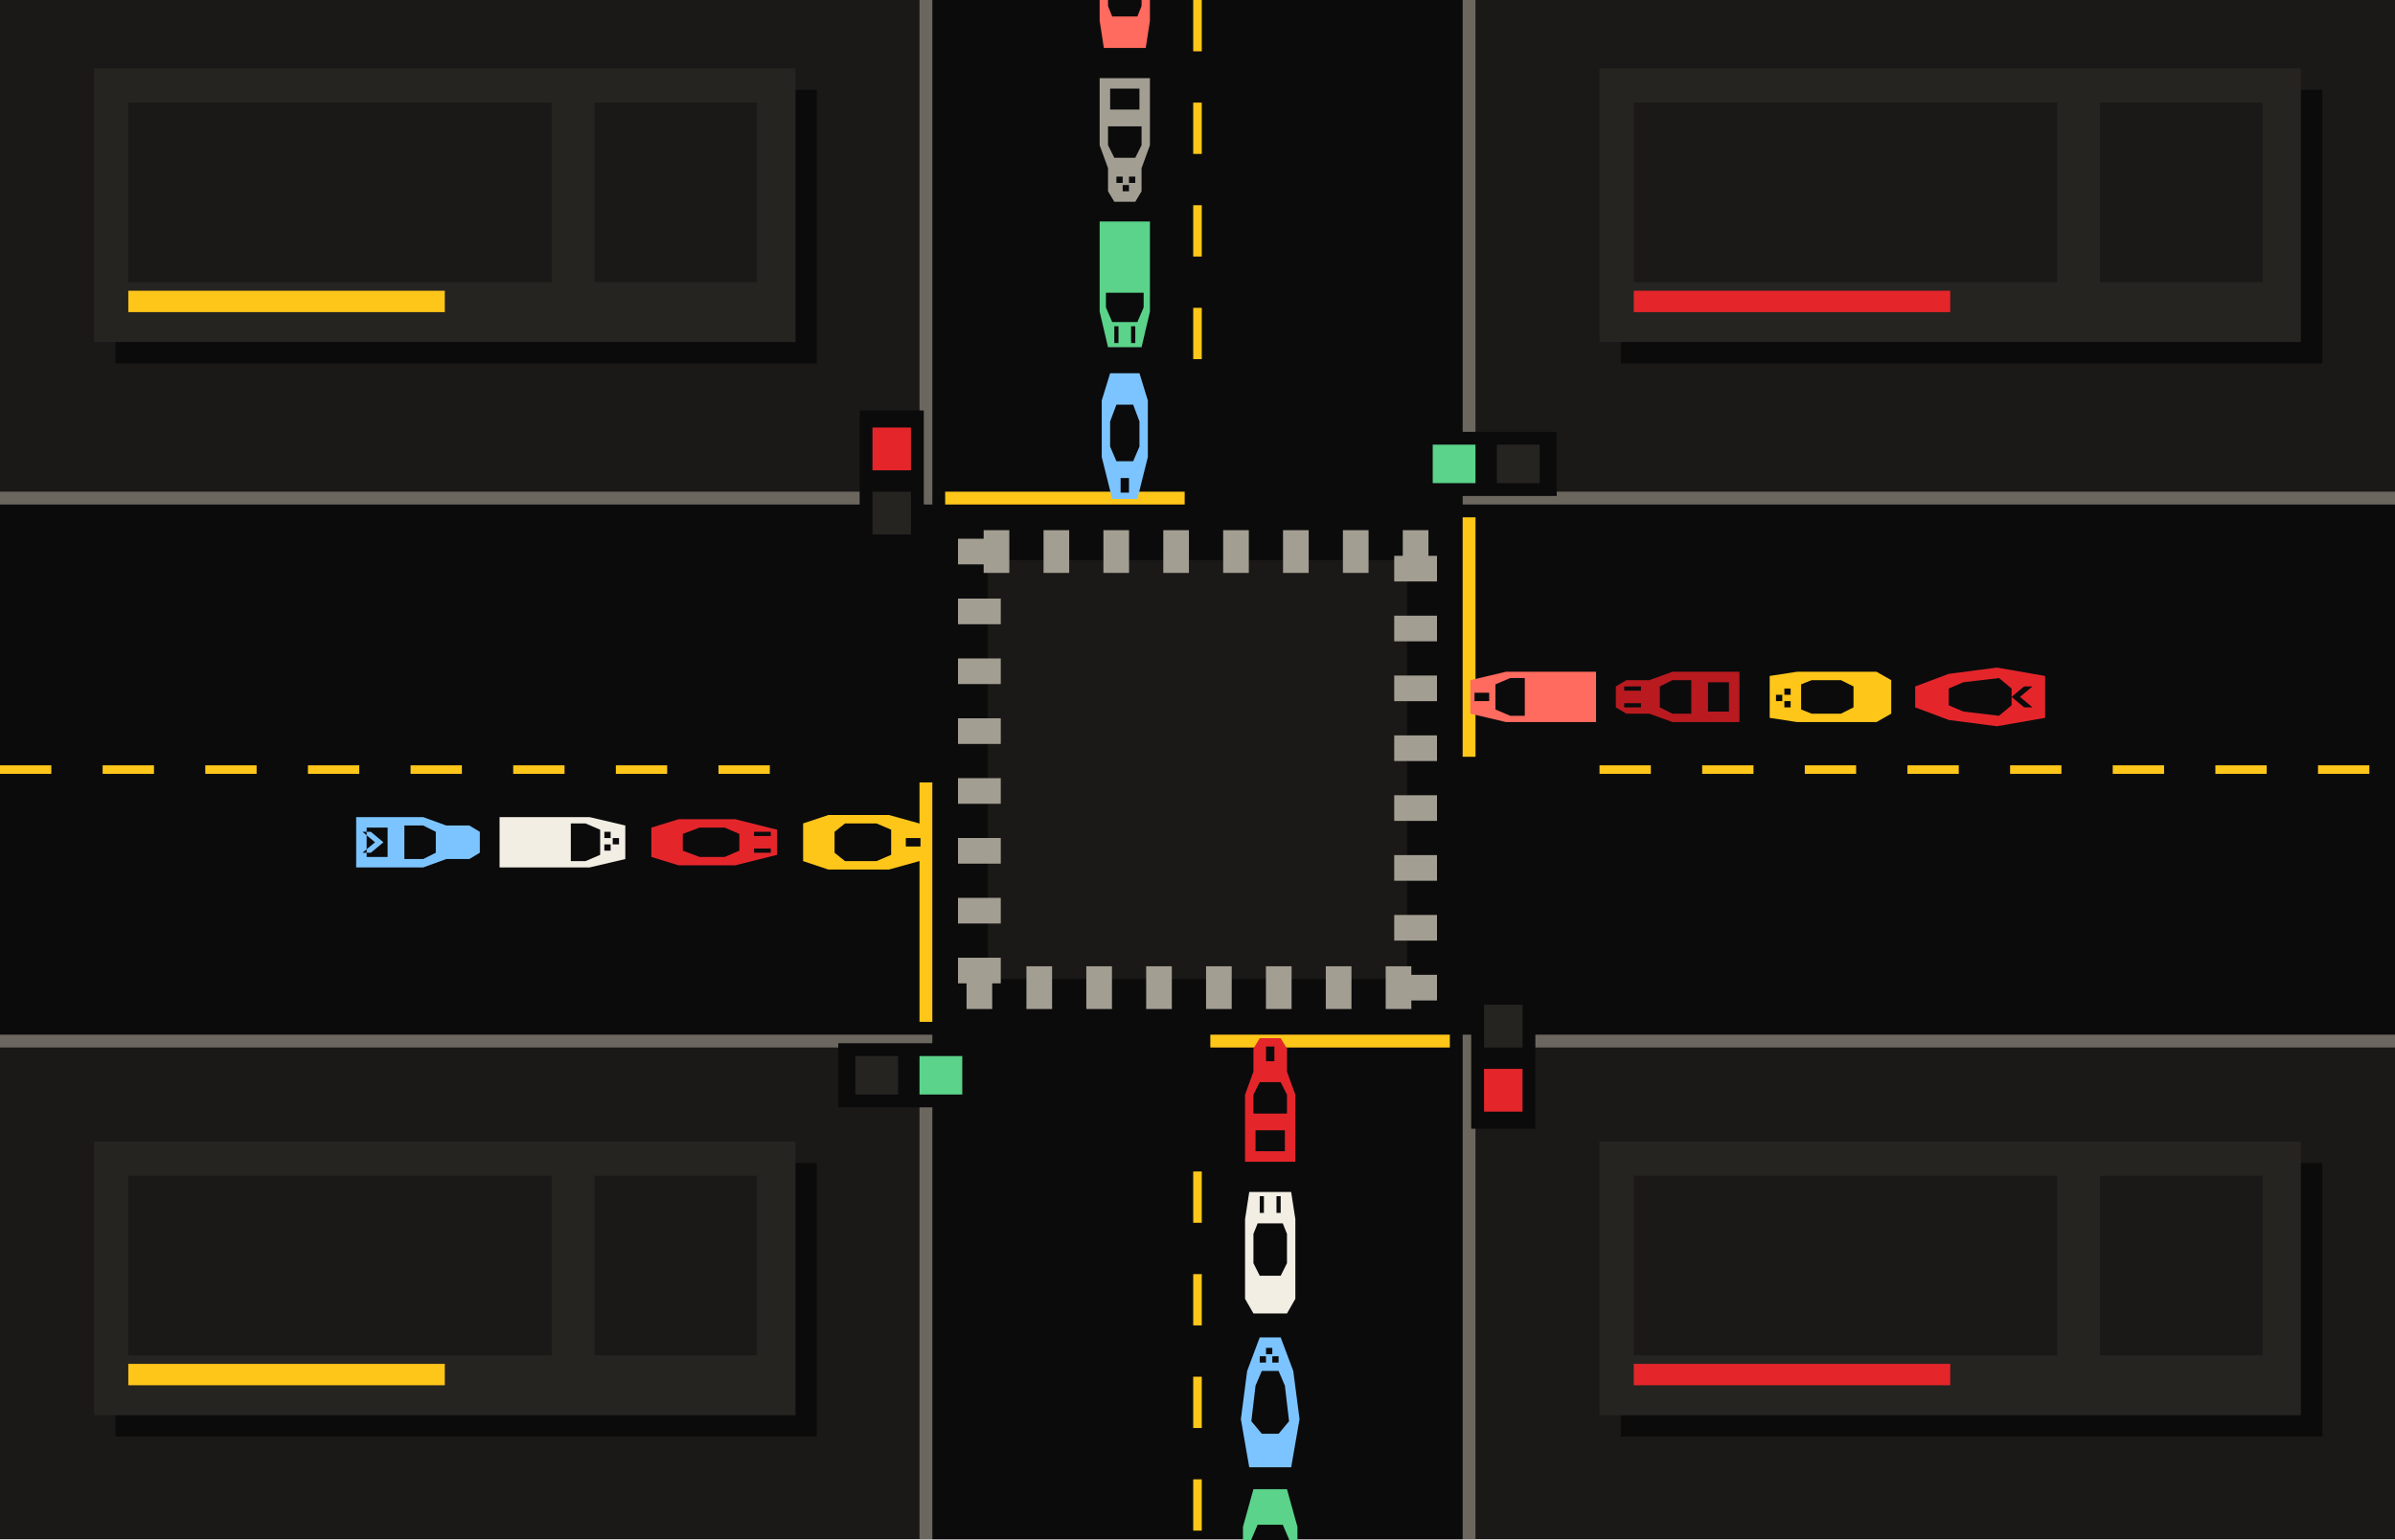
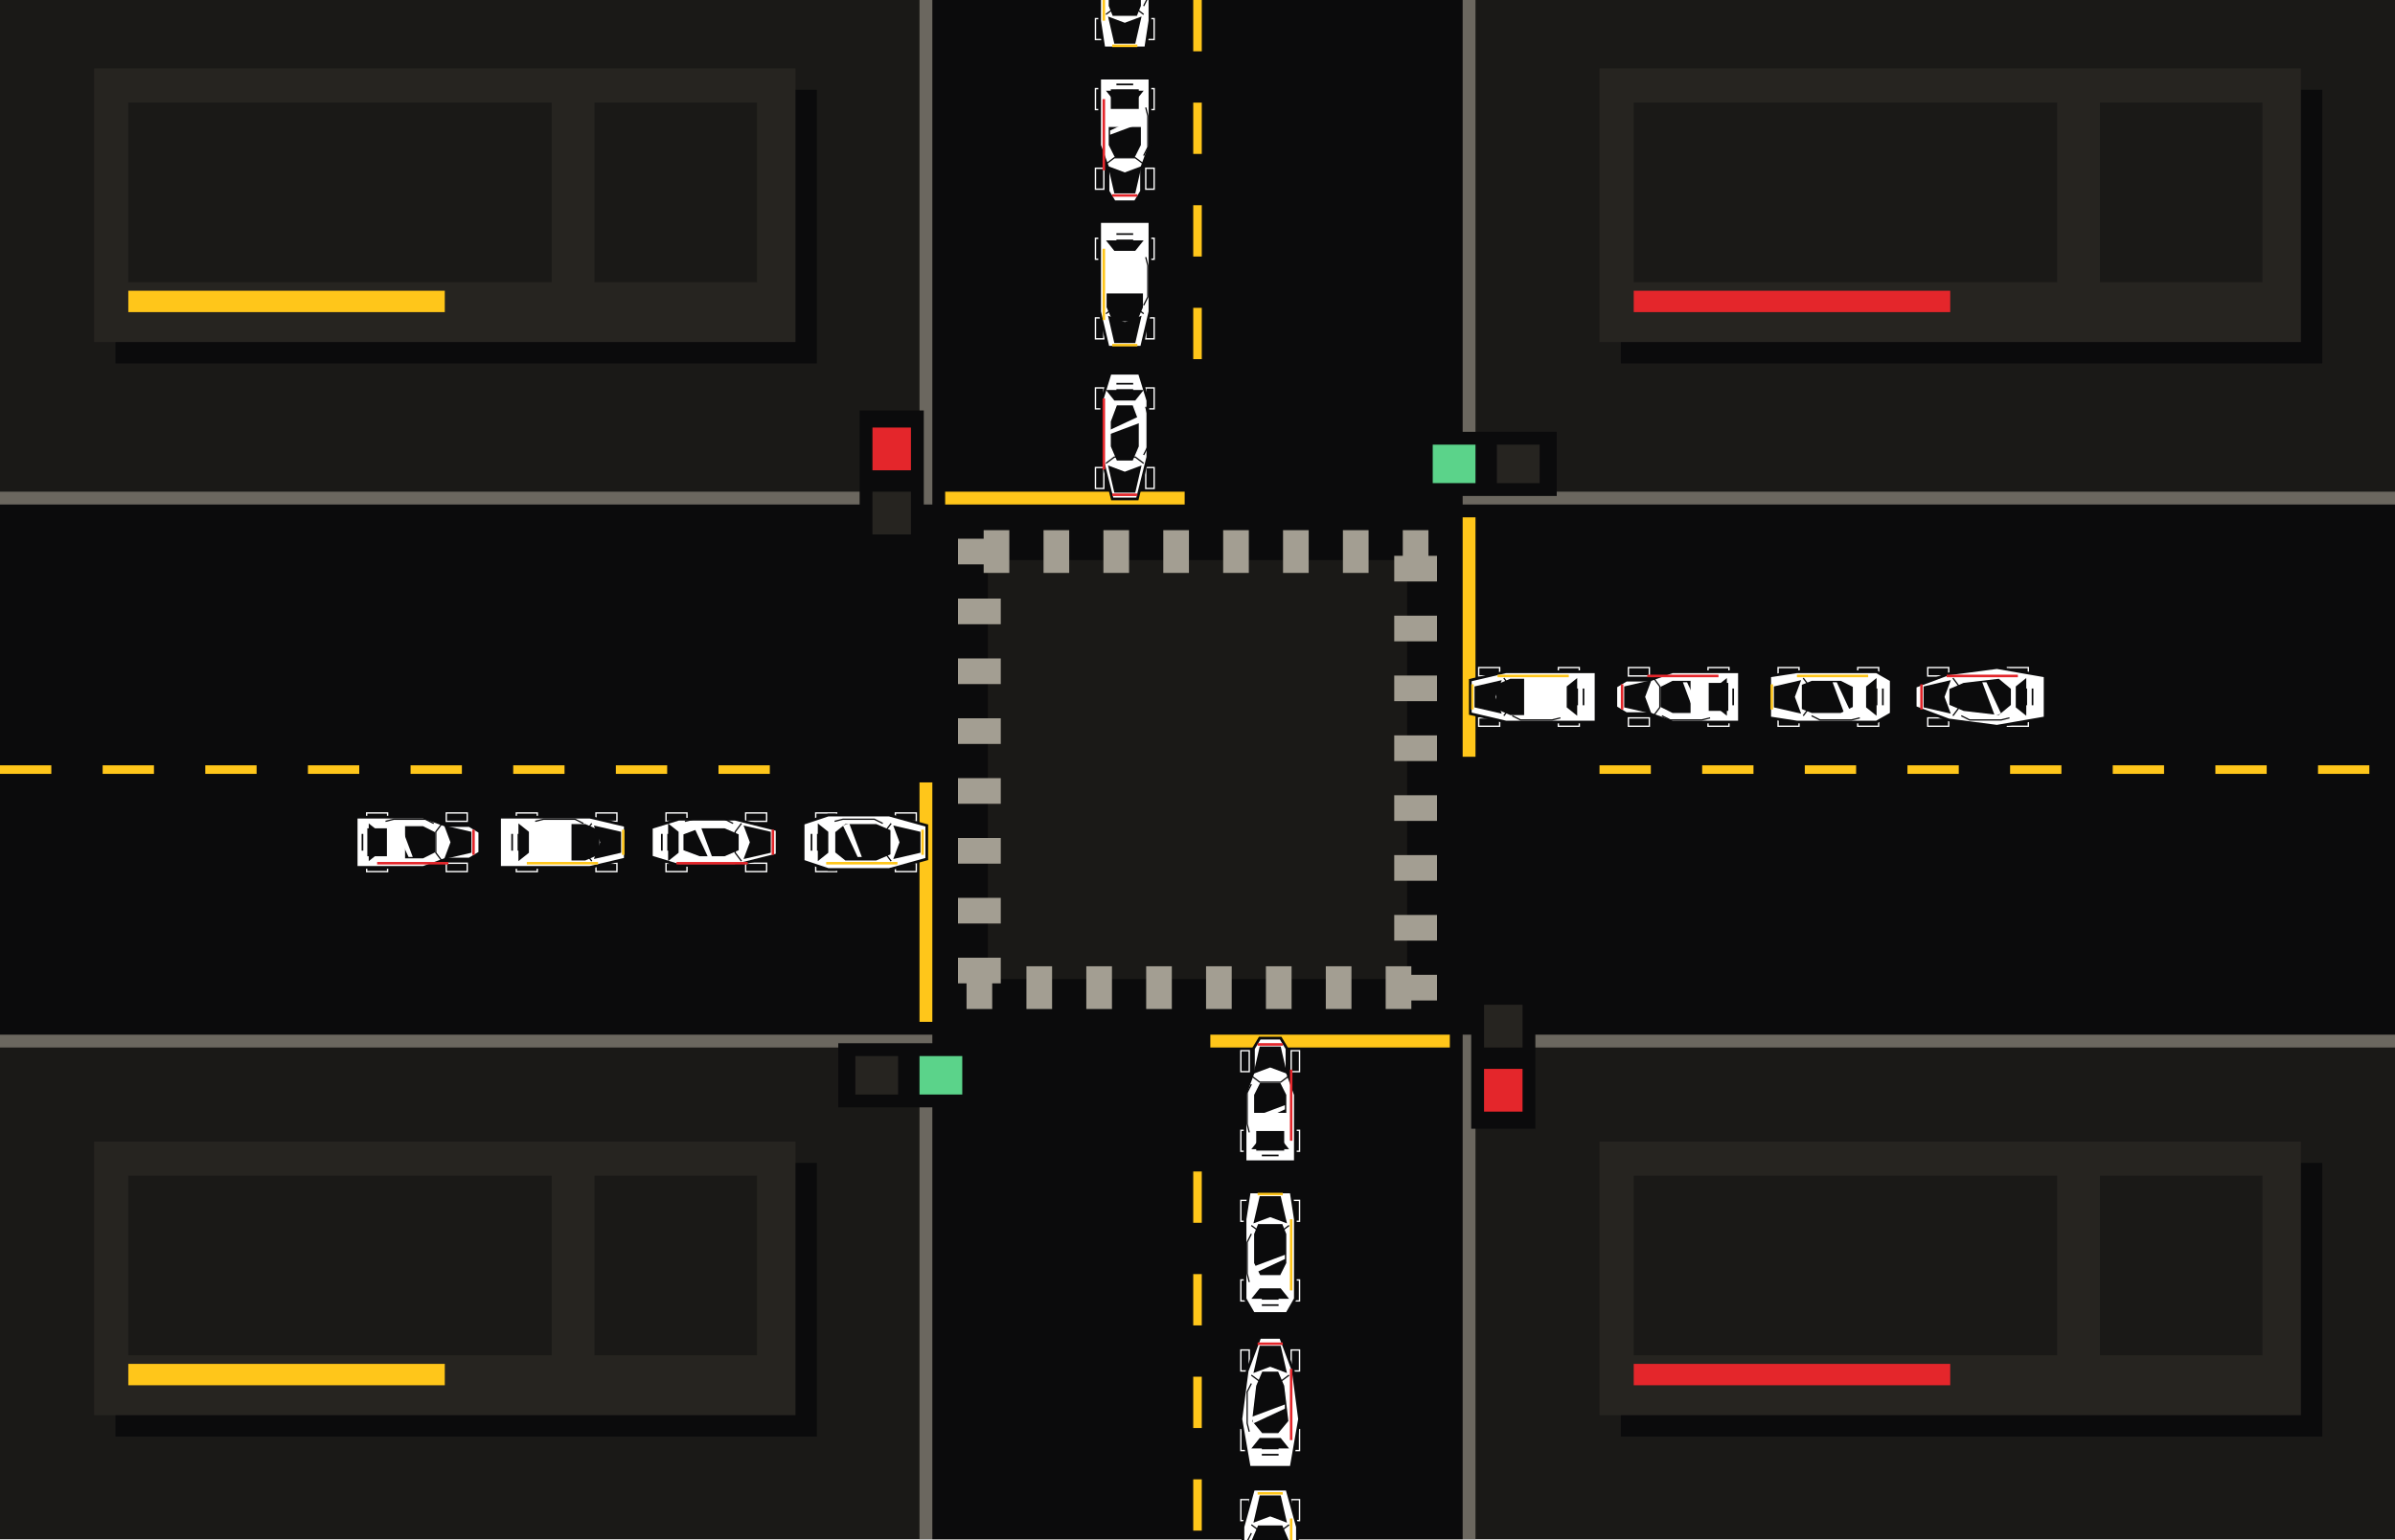
<svg xmlns="http://www.w3.org/2000/svg" viewBox="0 0 560 360" width="560" height="360">
  <g id="junction-map">
    <rect x="0" y="0" width="560" height="360" fill="#1a1917" />
    <rect x="27" y="21" width="164" height="64" fill="#0b0b0c" />
    <rect x="22" y="16" width="164" height="64" fill="#262420" />
    <rect x="30" y="24" width="99" height="42" fill="#1a1917" />
    <rect x="139" y="24" width="38" height="42" fill="#1a1917" />
    <rect x="30" y="68" width="74" height="5" fill="#ffc61a" />
    <rect x="379" y="21" width="164" height="64" fill="#0b0b0c" />
    <rect x="374" y="16" width="164" height="64" fill="#262420" />
    <rect x="382" y="24" width="99" height="42" fill="#1a1917" />
    <rect x="491" y="24" width="38" height="42" fill="#1a1917" />
    <rect x="382" y="68" width="74" height="5" fill="#e4262b" />
    <rect x="27" y="272" width="164" height="64" fill="#0b0b0c" />
    <rect x="22" y="267" width="164" height="64" fill="#262420" />
    <rect x="30" y="275" width="99" height="42" fill="#1a1917" />
    <rect x="139" y="275" width="38" height="42" fill="#1a1917" />
    <rect x="30" y="319" width="74" height="5" fill="#ffc61a" />
    <rect x="379" y="272" width="164" height="64" fill="#0b0b0c" />
    <rect x="374" y="267" width="164" height="64" fill="#262420" />
    <rect x="382" y="275" width="99" height="42" fill="#1a1917" />
    <rect x="491" y="275" width="38" height="42" fill="#1a1917" />
    <rect x="382" y="319" width="74" height="5" fill="#e4262b" />
    <rect x="0" y="115" width="560" height="130" fill="#6b675f" />
    <rect x="215" y="0" width="130" height="360" fill="#6b675f" />
    <rect x="0" y="118" width="560" height="124" fill="#0b0b0c" />
    <rect x="218" y="0" width="124" height="360" fill="#0b0b0c" />
    <rect x="231" y="131" width="98" height="98" fill="#1a1917" />
    <path fill="none" stroke="#ffc61a" stroke-dasharray="12 12" stroke-width="2" d="M0 180h186m188 0h186M280 0v86m0 188v86" />
    <g transform="translate(280 180) rotate(0)">
      <rect x="-65" y="3" width="3" height="56" fill="#ffc61a" />
      <rect x="-56" y="-54" width="10" height="6" fill="#a39e92" />
      <rect x="-56" y="-40" width="10" height="6" fill="#a39e92" />
      <rect x="-56" y="-26" width="10" height="6" fill="#a39e92" />
      <rect x="-56" y="-12" width="10" height="6" fill="#a39e92" />
      <rect x="-56" y="2" width="10" height="6" fill="#a39e92" />
      <rect x="-56" y="16" width="10" height="6" fill="#a39e92" />
      <rect x="-56" y="30" width="10" height="6" fill="#a39e92" />
      <rect x="-56" y="44" width="10" height="6" fill="#a39e92" />
      <rect x="-84" y="64" width="33" height="15" fill="#0b0b0c" />
      <rect x="-80" y="67" width="10" height="9" fill="#262420" />
      <rect x="-65" y="67" width="10" height="9" fill="#5bd38a" />
      <g transform="translate(-78 17) scale(.49)">
-         <path fill="#ffc61a" d="M-29 -9 L-17 -13 H12 L30 -8 V8 L12 13 H-17 L-29 9 Z" />
-         <path fill="#0b0b0c" d="M-9 -9 H6 L13 -6 V6 L6 9 H-9 L-14 5 V-5 Z M20 -2 H27 V2 H20 Z" />
-       </g>
-       <g transform="translate(-113 17) scale(.49)">
-         <path fill="#e4262b" d="M-30 -7 L-17 -11 H10 L30 -6 V6 L10 11 H-17 L-30 7 Z" />
-         <path fill="#0b0b0c" d="M-7 -7 H5 L12 -4 V4 L5 7 H-7 L-15 4 V-4 Z M19 -5 H27 V-3 H19 Z M19 3 H27 V5 H19 Z" />
-       </g>
-       <g transform="translate(-148 17) scale(.49)">
-         <path fill="#f2eee3" d="M-31 -12 H12 L29 -8 V8 L12 12 H-31 Z" />
-         <path fill="#0b0b0c" d="M3 -9 H10 L17 -6 V6 L10 9 H3 Z M19 -5 H22 V-2 H19 Z M23 -2 H26 V1 H23 Z M19 1 H22 V4 H19 Z" />
-       </g>
-       <g transform="translate(-183 17) scale(.49)">
-         <path fill="#7cc4ff" d="M-28 -12 H4 L15 -8 H26 L31 -5 V5 L26 8 H15 L4 12 H-28 Z" />
-         <path fill="#0b0b0c" d="M-5 -8 H4 L10 -5 V5 L4 8 H-5 Z M-23 -7 H-13 V7 H-23 Z M-25 -5 L-19 0 L-25 5 H-21 L-15 0 L-21 -5 Z" />
+         <rect x="-23" y="-14" width="10" height="4" fill="#0b0b0c" stroke="#ffffff" stroke-width=".65" />
+         <rect x="-23" y="10" width="10" height="4" fill="#0b0b0c" stroke="#ffffff" stroke-width=".65" />
+         <rect x="15" y="-14" width="10" height="4" fill="#0b0b0c" stroke="#ffffff" stroke-width=".65" />
+         <rect x="15" y="10" width="10" height="4" fill="#0b0b0c" stroke="#ffffff" stroke-width=".65" />
+         <path fill="#ffffff" stroke="#0b0b0c" stroke-width="1.3" d="M-29 -9 L-17 -13 H12 L30 -8 V8 L12 13 H-17 L-29 9 Z" />
+         <path fill="#0b0b0c" stroke="#ffffff" stroke-width=".65" d="M-9 -9 H6 L13 -6 V6 L6 9 H-9 L-14 5 V-5 Z" />
+         <path fill="#0b0b0c" d="M14 -8L27 -5V5L14 8L17 0ZM-22 -9L-17 -5V5L-22 9Z" />
+         <path fill="none" stroke="#0b0b0c" stroke-width=".6" d="M13 -9L10 -5V5L13 9M-14 -10L-10 -11H5L9 -9" />
+         <path fill="#ffffff" d="M-10 -8L-7 -9L-1 7L-3 7Z" />
+         <path stroke="#ffc61a" stroke-width="1.2" d="M-18 10H16M28 -6V6" />
+         <path stroke="#0b0b0c" stroke-width=".8" d="M-25 -4V4M-22 -4V4M-19 -4V4" />
+       </g>
+       <g transform="translate(-113 17) scale(.49)">
+         <rect x="-23" y="-14" width="10" height="4" fill="#0b0b0c" stroke="#ffffff" stroke-width=".65" />
+         <rect x="-23" y="10" width="10" height="4" fill="#0b0b0c" stroke="#ffffff" stroke-width=".65" />
+         <rect x="15" y="-14" width="10" height="4" fill="#0b0b0c" stroke="#ffffff" stroke-width=".65" />
+         <rect x="15" y="10" width="10" height="4" fill="#0b0b0c" stroke="#ffffff" stroke-width=".65" />
+         <path fill="#ffffff" stroke="#0b0b0c" stroke-width="1.3" d="M-30 -7 L-17 -11 H10 L30 -6 V6 L10 11 H-17 L-30 7 Z" />
+         <path fill="#0b0b0c" stroke="#ffffff" stroke-width=".65" d="M-7 -7 H5 L12 -4 V4 L5 7 H-7 L-15 4 V-4 Z" />
+         <path fill="#0b0b0c" d="M14 -8L27 -5V5L14 8L17 0ZM-22 -9L-17 -5V5L-22 9Z" />
+         <path fill="none" stroke="#0b0b0c" stroke-width=".6" d="M13 -9L10 -5V5L13 9M-14 -10L-10 -11H5L9 -9" />
+         <path fill="#ffffff" d="M-10 -8L-7 -9L-1 7L-3 7Z" />
+         <path stroke="#e4262b" stroke-width="1.2" d="M-18 10H16M28 -6V6" />
+         <path stroke="#0b0b0c" stroke-width=".8" d="M-25 -4V4M-22 -4V4M-19 -4V4" />
+       </g>
+       <g transform="translate(-148 17) scale(.49)">
+         <rect x="-23" y="-14" width="10" height="4" fill="#0b0b0c" stroke="#ffffff" stroke-width=".65" />
+         <rect x="-23" y="10" width="10" height="4" fill="#0b0b0c" stroke="#ffffff" stroke-width=".65" />
+         <rect x="15" y="-14" width="10" height="4" fill="#0b0b0c" stroke="#ffffff" stroke-width=".65" />
+         <rect x="15" y="10" width="10" height="4" fill="#0b0b0c" stroke="#ffffff" stroke-width=".65" />
+         <path fill="#ffffff" stroke="#0b0b0c" stroke-width="1.3" d="M-31 -12 H12 L29 -8 V8 L12 12 H-31 Z" />
+         <path fill="#0b0b0c" stroke="#ffffff" stroke-width=".65" d="M3 -9 H10 L17 -6 V6 L10 9 H3 Z" />
+         <path fill="#0b0b0c" d="M14 -8L27 -5V5L14 8L17 0ZM-22 -9L-17 -5V5L-22 9Z" />
+         <path fill="none" stroke="#0b0b0c" stroke-width=".6" d="M13 -9L10 -5V5L13 9M-14 -10L-10 -11H5L9 -9" />
+         <path fill="#ffffff" d="M-10 -8L-7 -9L-1 7L-3 7Z" />
+         <path stroke="#ffc61a" stroke-width="1.2" d="M-18 10H16M28 -6V6" />
+         <path stroke="#0b0b0c" stroke-width=".8" d="M-25 -4V4M-22 -4V4M-19 -4V4" />
+       </g>
+       <g transform="translate(-183 17) scale(.49)">
+         <rect x="-23" y="-14" width="10" height="4" fill="#0b0b0c" stroke="#ffffff" stroke-width=".65" />
+         <rect x="-23" y="10" width="10" height="4" fill="#0b0b0c" stroke="#ffffff" stroke-width=".65" />
+         <rect x="15" y="-14" width="10" height="4" fill="#0b0b0c" stroke="#ffffff" stroke-width=".65" />
+         <rect x="15" y="10" width="10" height="4" fill="#0b0b0c" stroke="#ffffff" stroke-width=".65" />
+         <path fill="#ffffff" stroke="#0b0b0c" stroke-width="1.3" d="M-28 -12 H4 L15 -8 H26 L31 -5 V5 L26 8 H15 L4 12 H-28 Z" />
+         <path fill="#0b0b0c" stroke="#ffffff" stroke-width=".65" d="M-5 -8 H4 L10 -5 V5 L4 8 H-5 Z M-23 -7 H-13 V7 H-23 Z" />
+         <path fill="#0b0b0c" d="M14 -8L27 -5V5L14 8L17 0ZM-22 -9L-17 -5V5L-22 9Z" />
+         <path fill="none" stroke="#0b0b0c" stroke-width=".6" d="M13 -9L10 -5V5L13 9M-14 -10L-10 -11H5L9 -9" />
+         <path fill="#ffffff" d="M-10 -8L-7 -9L-1 7L-3 7Z" />
+         <path stroke="#e4262b" stroke-width="1.2" d="M-18 10H16M28 -6V6" />
+         <path stroke="#0b0b0c" stroke-width=".8" d="M-25 -4V4M-22 -4V4M-19 -4V4" />
      </g>
    </g>
    <g transform="translate(280 180) rotate(90)">
      <rect x="-65" y="3" width="3" height="56" fill="#ffc61a" />
      <rect x="-56" y="-54" width="10" height="6" fill="#a39e92" />
      <rect x="-56" y="-40" width="10" height="6" fill="#a39e92" />
      <rect x="-56" y="-26" width="10" height="6" fill="#a39e92" />
      <rect x="-56" y="-12" width="10" height="6" fill="#a39e92" />
      <rect x="-56" y="2" width="10" height="6" fill="#a39e92" />
      <rect x="-56" y="16" width="10" height="6" fill="#a39e92" />
      <rect x="-56" y="30" width="10" height="6" fill="#a39e92" />
      <rect x="-56" y="44" width="10" height="6" fill="#a39e92" />
      <rect x="-84" y="64" width="33" height="15" fill="#0b0b0c" />
      <rect x="-80" y="67" width="10" height="9" fill="#e4262b" />
      <rect x="-65" y="67" width="10" height="9" fill="#262420" />
      <g transform="translate(-78 17) scale(.49)">
-         <path fill="#7cc4ff" d="M-30 -7 L-17 -11 H10 L30 -6 V6 L10 11 H-17 L-30 7 Z" />
-         <path fill="#0b0b0c" d="M-7 -7 H5 L12 -4 V4 L5 7 H-7 L-15 4 V-4 Z M20 -2 H27 V2 H20 Z" />
-       </g>
-       <g transform="translate(-113 17) scale(.49)">
-         <path fill="#5bd38a" d="M-31 -12 H12 L29 -8 V8 L12 12 H-31 Z" />
-         <path fill="#0b0b0c" d="M3 -9 H10 L17 -6 V6 L10 9 H3 Z M19 -5 H27 V-3 H19 Z M19 3 H27 V5 H19 Z" />
-       </g>
-       <g transform="translate(-148 17) scale(.49)">
-         <path fill="#a39e92" d="M-28 -12 H4 L15 -8 H26 L31 -5 V5 L26 8 H15 L4 12 H-28 Z" />
-         <path fill="#0b0b0c" d="M-5 -8 H4 L10 -5 V5 L4 8 H-5 Z M-23 -7 H-13 V7 H-23 Z M19 -5 H22 V-2 H19 Z M23 -2 H26 V1 H23 Z M19 1 H22 V4 H19 Z" />
-       </g>
-       <g transform="translate(-183 17) scale(.49)">
-         <path fill="#ff6b5e" d="M-29 -8 L-22 -12 H16 L29 -10 V10 L16 12 H-22 L-29 8 Z" />
-         <path fill="#0b0b0c" d="M-5 -8 H9 L14 -6 V6 L9 8 H-5 L-11 5 V-5 Z M-25 -5 L-19 0 L-25 5 H-21 L-15 0 L-21 -5 Z" />
+         <rect x="-23" y="-14" width="10" height="4" fill="#0b0b0c" stroke="#ffffff" stroke-width=".65" />
+         <rect x="-23" y="10" width="10" height="4" fill="#0b0b0c" stroke="#ffffff" stroke-width=".65" />
+         <rect x="15" y="-14" width="10" height="4" fill="#0b0b0c" stroke="#ffffff" stroke-width=".65" />
+         <rect x="15" y="10" width="10" height="4" fill="#0b0b0c" stroke="#ffffff" stroke-width=".65" />
+         <path fill="#ffffff" stroke="#0b0b0c" stroke-width="1.3" d="M-30 -7 L-17 -11 H10 L30 -6 V6 L10 11 H-17 L-30 7 Z" />
+         <path fill="#0b0b0c" stroke="#ffffff" stroke-width=".65" d="M-7 -7 H5 L12 -4 V4 L5 7 H-7 L-15 4 V-4 Z" />
+         <path fill="#0b0b0c" d="M14 -8L27 -5V5L14 8L17 0ZM-22 -9L-17 -5V5L-22 9Z" />
+         <path fill="none" stroke="#0b0b0c" stroke-width=".6" d="M13 -9L10 -5V5L13 9M-14 -10L-10 -11H5L9 -9" />
+         <path fill="#ffffff" d="M-10 -8L-7 -9L-1 7L-3 7Z" />
+         <path stroke="#e4262b" stroke-width="1.2" d="M-18 10H16M28 -6V6" />
+         <path stroke="#0b0b0c" stroke-width=".8" d="M-25 -4V4M-22 -4V4M-19 -4V4" />
+       </g>
+       <g transform="translate(-113 17) scale(.49)">
+         <rect x="-23" y="-14" width="10" height="4" fill="#0b0b0c" stroke="#ffffff" stroke-width=".65" />
+         <rect x="-23" y="10" width="10" height="4" fill="#0b0b0c" stroke="#ffffff" stroke-width=".65" />
+         <rect x="15" y="-14" width="10" height="4" fill="#0b0b0c" stroke="#ffffff" stroke-width=".65" />
+         <rect x="15" y="10" width="10" height="4" fill="#0b0b0c" stroke="#ffffff" stroke-width=".65" />
+         <path fill="#ffffff" stroke="#0b0b0c" stroke-width="1.3" d="M-31 -12 H12 L29 -8 V8 L12 12 H-31 Z" />
+         <path fill="#0b0b0c" stroke="#ffffff" stroke-width=".65" d="M3 -9 H10 L17 -6 V6 L10 9 H3 Z" />
+         <path fill="#0b0b0c" d="M14 -8L27 -5V5L14 8L17 0ZM-22 -9L-17 -5V5L-22 9Z" />
+         <path fill="none" stroke="#0b0b0c" stroke-width=".6" d="M13 -9L10 -5V5L13 9M-14 -10L-10 -11H5L9 -9" />
+         <path fill="#ffffff" d="M-10 -8L-7 -9L-1 7L-3 7Z" />
+         <path stroke="#ffc61a" stroke-width="1.2" d="M-18 10H16M28 -6V6" />
+         <path stroke="#0b0b0c" stroke-width=".8" d="M-25 -4V4M-22 -4V4M-19 -4V4" />
+       </g>
+       <g transform="translate(-148 17) scale(.49)">
+         <rect x="-23" y="-14" width="10" height="4" fill="#0b0b0c" stroke="#ffffff" stroke-width=".65" />
+         <rect x="-23" y="10" width="10" height="4" fill="#0b0b0c" stroke="#ffffff" stroke-width=".65" />
+         <rect x="15" y="-14" width="10" height="4" fill="#0b0b0c" stroke="#ffffff" stroke-width=".65" />
+         <rect x="15" y="10" width="10" height="4" fill="#0b0b0c" stroke="#ffffff" stroke-width=".65" />
+         <path fill="#ffffff" stroke="#0b0b0c" stroke-width="1.3" d="M-28 -12 H4 L15 -8 H26 L31 -5 V5 L26 8 H15 L4 12 H-28 Z" />
+         <path fill="#0b0b0c" stroke="#ffffff" stroke-width=".65" d="M-5 -8 H4 L10 -5 V5 L4 8 H-5 Z M-23 -7 H-13 V7 H-23 Z" />
+         <path fill="#0b0b0c" d="M14 -8L27 -5V5L14 8L17 0ZM-22 -9L-17 -5V5L-22 9Z" />
+         <path fill="none" stroke="#0b0b0c" stroke-width=".6" d="M13 -9L10 -5V5L13 9M-14 -10L-10 -11H5L9 -9" />
+         <path fill="#ffffff" d="M-10 -8L-7 -9L-1 7L-3 7Z" />
+         <path stroke="#e4262b" stroke-width="1.2" d="M-18 10H16M28 -6V6" />
+         <path stroke="#0b0b0c" stroke-width=".8" d="M-25 -4V4M-22 -4V4M-19 -4V4" />
+       </g>
+       <g transform="translate(-183 17) scale(.49)">
+         <rect x="-23" y="-14" width="10" height="4" fill="#0b0b0c" stroke="#ffffff" stroke-width=".65" />
+         <rect x="-23" y="10" width="10" height="4" fill="#0b0b0c" stroke="#ffffff" stroke-width=".65" />
+         <rect x="15" y="-14" width="10" height="4" fill="#0b0b0c" stroke="#ffffff" stroke-width=".65" />
+         <rect x="15" y="10" width="10" height="4" fill="#0b0b0c" stroke="#ffffff" stroke-width=".65" />
+         <path fill="#ffffff" stroke="#0b0b0c" stroke-width="1.3" d="M-29 -8 L-22 -12 H16 L29 -10 V10 L16 12 H-22 L-29 8 Z" />
+         <path fill="#0b0b0c" stroke="#ffffff" stroke-width=".65" d="M-5 -8 H9 L14 -6 V6 L9 8 H-5 L-11 5 V-5 Z" />
+         <path fill="#0b0b0c" d="M14 -8L27 -5V5L14 8L17 0ZM-22 -9L-17 -5V5L-22 9Z" />
+         <path fill="none" stroke="#0b0b0c" stroke-width=".6" d="M13 -9L10 -5V5L13 9M-14 -10L-10 -11H5L9 -9" />
+         <path fill="#ffffff" d="M-10 -8L-7 -9L-1 7L-3 7Z" />
+         <path stroke="#ffc61a" stroke-width="1.2" d="M-18 10H16M28 -6V6" />
+         <path stroke="#0b0b0c" stroke-width=".8" d="M-25 -4V4M-22 -4V4M-19 -4V4" />
      </g>
    </g>
    <g transform="translate(280 180) rotate(180)">
      <rect x="-65" y="3" width="3" height="56" fill="#ffc61a" />
      <rect x="-56" y="-54" width="10" height="6" fill="#a39e92" />
      <rect x="-56" y="-40" width="10" height="6" fill="#a39e92" />
      <rect x="-56" y="-26" width="10" height="6" fill="#a39e92" />
      <rect x="-56" y="-12" width="10" height="6" fill="#a39e92" />
      <rect x="-56" y="2" width="10" height="6" fill="#a39e92" />
      <rect x="-56" y="16" width="10" height="6" fill="#a39e92" />
      <rect x="-56" y="30" width="10" height="6" fill="#a39e92" />
      <rect x="-56" y="44" width="10" height="6" fill="#a39e92" />
      <rect x="-84" y="64" width="33" height="15" fill="#0b0b0c" />
      <rect x="-80" y="67" width="10" height="9" fill="#262420" />
      <rect x="-65" y="67" width="10" height="9" fill="#5bd38a" />
      <g transform="translate(-78 17) scale(.49)">
-         <path fill="#ff6b5e" d="M-31 -12 H12 L29 -8 V8 L12 12 H-31 Z" />
-         <path fill="#0b0b0c" d="M3 -9 H10 L17 -6 V6 L10 9 H3 Z M20 -2 H27 V2 H20 Z" />
-       </g>
-       <g transform="translate(-113 17) scale(.49)">
-         <path fill="#b81a1f" d="M-28 -12 H4 L15 -8 H26 L31 -5 V5 L26 8 H15 L4 12 H-28 Z" />
-         <path fill="#0b0b0c" d="M-5 -8 H4 L10 -5 V5 L4 8 H-5 Z M-23 -7 H-13 V7 H-23 Z M19 -5 H27 V-3 H19 Z M19 3 H27 V5 H19 Z" />
-       </g>
-       <g transform="translate(-148 17) scale(.49)">
-         <path fill="#ffc61a" d="M-29 -8 L-22 -12 H16 L29 -10 V10 L16 12 H-22 L-29 8 Z" />
-         <path fill="#0b0b0c" d="M-5 -8 H9 L14 -6 V6 L9 8 H-5 L-11 5 V-5 Z M19 -5 H22 V-2 H19 Z M23 -2 H26 V1 H23 Z M19 1 H22 V4 H19 Z" />
-       </g>
-       <g transform="translate(-183 17) scale(.49)">
-         <path fill="#e4262b" d="M-31 -10 L-8 -14 L15 -11 L31 -5 V5 L15 11 L-8 14 L-31 10 Z" />
-         <path fill="#0b0b0c" d="M-9 -9 L8 -7 L15 -4 V4 L8 7 L-9 9 L-15 4 V-4 Z M-25 -5 L-19 0 L-25 5 H-21 L-15 0 L-21 -5 Z" />
+         <rect x="-23" y="-14" width="10" height="4" fill="#0b0b0c" stroke="#ffffff" stroke-width=".65" />
+         <rect x="-23" y="10" width="10" height="4" fill="#0b0b0c" stroke="#ffffff" stroke-width=".65" />
+         <rect x="15" y="-14" width="10" height="4" fill="#0b0b0c" stroke="#ffffff" stroke-width=".65" />
+         <rect x="15" y="10" width="10" height="4" fill="#0b0b0c" stroke="#ffffff" stroke-width=".65" />
+         <path fill="#ffffff" stroke="#0b0b0c" stroke-width="1.3" d="M-31 -12 H12 L29 -8 V8 L12 12 H-31 Z" />
+         <path fill="#0b0b0c" stroke="#ffffff" stroke-width=".65" d="M3 -9 H10 L17 -6 V6 L10 9 H3 Z" />
+         <path fill="#0b0b0c" d="M14 -8L27 -5V5L14 8L17 0ZM-22 -9L-17 -5V5L-22 9Z" />
+         <path fill="none" stroke="#0b0b0c" stroke-width=".6" d="M13 -9L10 -5V5L13 9M-14 -10L-10 -11H5L9 -9" />
+         <path fill="#ffffff" d="M-10 -8L-7 -9L-1 7L-3 7Z" />
+         <path stroke="#ffc61a" stroke-width="1.2" d="M-18 10H16M28 -6V6" />
+         <path stroke="#0b0b0c" stroke-width=".8" d="M-25 -4V4M-22 -4V4M-19 -4V4" />
+       </g>
+       <g transform="translate(-113 17) scale(.49)">
+         <rect x="-23" y="-14" width="10" height="4" fill="#0b0b0c" stroke="#ffffff" stroke-width=".65" />
+         <rect x="-23" y="10" width="10" height="4" fill="#0b0b0c" stroke="#ffffff" stroke-width=".65" />
+         <rect x="15" y="-14" width="10" height="4" fill="#0b0b0c" stroke="#ffffff" stroke-width=".65" />
+         <rect x="15" y="10" width="10" height="4" fill="#0b0b0c" stroke="#ffffff" stroke-width=".65" />
+         <path fill="#ffffff" stroke="#0b0b0c" stroke-width="1.3" d="M-28 -12 H4 L15 -8 H26 L31 -5 V5 L26 8 H15 L4 12 H-28 Z" />
+         <path fill="#0b0b0c" stroke="#ffffff" stroke-width=".65" d="M-5 -8 H4 L10 -5 V5 L4 8 H-5 Z M-23 -7 H-13 V7 H-23 Z" />
+         <path fill="#0b0b0c" d="M14 -8L27 -5V5L14 8L17 0ZM-22 -9L-17 -5V5L-22 9Z" />
+         <path fill="none" stroke="#0b0b0c" stroke-width=".6" d="M13 -9L10 -5V5L13 9M-14 -10L-10 -11H5L9 -9" />
+         <path fill="#ffffff" d="M-10 -8L-7 -9L-1 7L-3 7Z" />
+         <path stroke="#e4262b" stroke-width="1.2" d="M-18 10H16M28 -6V6" />
+         <path stroke="#0b0b0c" stroke-width=".8" d="M-25 -4V4M-22 -4V4M-19 -4V4" />
+       </g>
+       <g transform="translate(-148 17) scale(.49)">
+         <rect x="-23" y="-14" width="10" height="4" fill="#0b0b0c" stroke="#ffffff" stroke-width=".65" />
+         <rect x="-23" y="10" width="10" height="4" fill="#0b0b0c" stroke="#ffffff" stroke-width=".65" />
+         <rect x="15" y="-14" width="10" height="4" fill="#0b0b0c" stroke="#ffffff" stroke-width=".65" />
+         <rect x="15" y="10" width="10" height="4" fill="#0b0b0c" stroke="#ffffff" stroke-width=".65" />
+         <path fill="#ffffff" stroke="#0b0b0c" stroke-width="1.3" d="M-29 -8 L-22 -12 H16 L29 -10 V10 L16 12 H-22 L-29 8 Z" />
+         <path fill="#0b0b0c" stroke="#ffffff" stroke-width=".65" d="M-5 -8 H9 L14 -6 V6 L9 8 H-5 L-11 5 V-5 Z" />
+         <path fill="#0b0b0c" d="M14 -8L27 -5V5L14 8L17 0ZM-22 -9L-17 -5V5L-22 9Z" />
+         <path fill="none" stroke="#0b0b0c" stroke-width=".6" d="M13 -9L10 -5V5L13 9M-14 -10L-10 -11H5L9 -9" />
+         <path fill="#ffffff" d="M-10 -8L-7 -9L-1 7L-3 7Z" />
+         <path stroke="#ffc61a" stroke-width="1.2" d="M-18 10H16M28 -6V6" />
+         <path stroke="#0b0b0c" stroke-width=".8" d="M-25 -4V4M-22 -4V4M-19 -4V4" />
+       </g>
+       <g transform="translate(-183 17) scale(.49)">
+         <rect x="-23" y="-14" width="10" height="4" fill="#0b0b0c" stroke="#ffffff" stroke-width=".65" />
+         <rect x="-23" y="10" width="10" height="4" fill="#0b0b0c" stroke="#ffffff" stroke-width=".65" />
+         <rect x="15" y="-14" width="10" height="4" fill="#0b0b0c" stroke="#ffffff" stroke-width=".65" />
+         <rect x="15" y="10" width="10" height="4" fill="#0b0b0c" stroke="#ffffff" stroke-width=".65" />
+         <path fill="#ffffff" stroke="#0b0b0c" stroke-width="1.3" d="M-31 -10 L-8 -14 L15 -11 L31 -5 V5 L15 11 L-8 14 L-31 10 Z" />
+         <path fill="#0b0b0c" stroke="#ffffff" stroke-width=".65" d="M-9 -9 L8 -7 L15 -4 V4 L8 7 L-9 9 L-15 4 V-4 Z" />
+         <path fill="#0b0b0c" d="M14 -8L27 -5V5L14 8L17 0ZM-22 -9L-17 -5V5L-22 9Z" />
+         <path fill="none" stroke="#0b0b0c" stroke-width=".6" d="M13 -9L10 -5V5L13 9M-14 -10L-10 -11H5L9 -9" />
+         <path fill="#ffffff" d="M-10 -8L-7 -9L-1 7L-3 7Z" />
+         <path stroke="#e4262b" stroke-width="1.2" d="M-18 10H16M28 -6V6" />
+         <path stroke="#0b0b0c" stroke-width=".8" d="M-25 -4V4M-22 -4V4M-19 -4V4" />
      </g>
    </g>
    <g transform="translate(280 180) rotate(270)">
      <rect x="-65" y="3" width="3" height="56" fill="#ffc61a" />
      <rect x="-56" y="-54" width="10" height="6" fill="#a39e92" />
      <rect x="-56" y="-40" width="10" height="6" fill="#a39e92" />
      <rect x="-56" y="-26" width="10" height="6" fill="#a39e92" />
      <rect x="-56" y="-12" width="10" height="6" fill="#a39e92" />
      <rect x="-56" y="2" width="10" height="6" fill="#a39e92" />
      <rect x="-56" y="16" width="10" height="6" fill="#a39e92" />
      <rect x="-56" y="30" width="10" height="6" fill="#a39e92" />
      <rect x="-56" y="44" width="10" height="6" fill="#a39e92" />
      <rect x="-84" y="64" width="33" height="15" fill="#0b0b0c" />
      <rect x="-80" y="67" width="10" height="9" fill="#e4262b" />
      <rect x="-65" y="67" width="10" height="9" fill="#262420" />
      <g transform="translate(-78 17) scale(.49)">
-         <path fill="#e4262b" d="M-28 -12 H4 L15 -8 H26 L31 -5 V5 L26 8 H15 L4 12 H-28 Z" />
-         <path fill="#0b0b0c" d="M-5 -8 H4 L10 -5 V5 L4 8 H-5 Z M-23 -7 H-13 V7 H-23 Z M20 -2 H27 V2 H20 Z" />
-       </g>
-       <g transform="translate(-113 17) scale(.49)">
-         <path fill="#f2eee3" d="M-29 -8 L-22 -12 H16 L29 -10 V10 L16 12 H-22 L-29 8 Z" />
-         <path fill="#0b0b0c" d="M-5 -8 H9 L14 -6 V6 L9 8 H-5 L-11 5 V-5 Z M19 -5 H27 V-3 H19 Z M19 3 H27 V5 H19 Z" />
-       </g>
-       <g transform="translate(-148 17) scale(.49)">
-         <path fill="#7cc4ff" d="M-31 -10 L-8 -14 L15 -11 L31 -5 V5 L15 11 L-8 14 L-31 10 Z" />
-         <path fill="#0b0b0c" d="M-9 -9 L8 -7 L15 -4 V4 L8 7 L-9 9 L-15 4 V-4 Z M19 -5 H22 V-2 H19 Z M23 -2 H26 V1 H23 Z M19 1 H22 V4 H19 Z" />
-       </g>
-       <g transform="translate(-183 17) scale(.49)">
-         <path fill="#5bd38a" d="M-29 -9 L-17 -13 H12 L30 -8 V8 L12 13 H-17 L-29 9 Z" />
-         <path fill="#0b0b0c" d="M-9 -9 H6 L13 -6 V6 L6 9 H-9 L-14 5 V-5 Z M-25 -5 L-19 0 L-25 5 H-21 L-15 0 L-21 -5 Z" />
+         <rect x="-23" y="-14" width="10" height="4" fill="#0b0b0c" stroke="#ffffff" stroke-width=".65" />
+         <rect x="-23" y="10" width="10" height="4" fill="#0b0b0c" stroke="#ffffff" stroke-width=".65" />
+         <rect x="15" y="-14" width="10" height="4" fill="#0b0b0c" stroke="#ffffff" stroke-width=".65" />
+         <rect x="15" y="10" width="10" height="4" fill="#0b0b0c" stroke="#ffffff" stroke-width=".65" />
+         <path fill="#ffffff" stroke="#0b0b0c" stroke-width="1.3" d="M-28 -12 H4 L15 -8 H26 L31 -5 V5 L26 8 H15 L4 12 H-28 Z" />
+         <path fill="#0b0b0c" stroke="#ffffff" stroke-width=".65" d="M-5 -8 H4 L10 -5 V5 L4 8 H-5 Z M-23 -7 H-13 V7 H-23 Z" />
+         <path fill="#0b0b0c" d="M14 -8L27 -5V5L14 8L17 0ZM-22 -9L-17 -5V5L-22 9Z" />
+         <path fill="none" stroke="#0b0b0c" stroke-width=".6" d="M13 -9L10 -5V5L13 9M-14 -10L-10 -11H5L9 -9" />
+         <path fill="#ffffff" d="M-10 -8L-7 -9L-1 7L-3 7Z" />
+         <path stroke="#e4262b" stroke-width="1.2" d="M-18 10H16M28 -6V6" />
+         <path stroke="#0b0b0c" stroke-width=".8" d="M-25 -4V4M-22 -4V4M-19 -4V4" />
+       </g>
+       <g transform="translate(-113 17) scale(.49)">
+         <rect x="-23" y="-14" width="10" height="4" fill="#0b0b0c" stroke="#ffffff" stroke-width=".65" />
+         <rect x="-23" y="10" width="10" height="4" fill="#0b0b0c" stroke="#ffffff" stroke-width=".65" />
+         <rect x="15" y="-14" width="10" height="4" fill="#0b0b0c" stroke="#ffffff" stroke-width=".65" />
+         <rect x="15" y="10" width="10" height="4" fill="#0b0b0c" stroke="#ffffff" stroke-width=".65" />
+         <path fill="#ffffff" stroke="#0b0b0c" stroke-width="1.3" d="M-29 -8 L-22 -12 H16 L29 -10 V10 L16 12 H-22 L-29 8 Z" />
+         <path fill="#0b0b0c" stroke="#ffffff" stroke-width=".65" d="M-5 -8 H9 L14 -6 V6 L9 8 H-5 L-11 5 V-5 Z" />
+         <path fill="#0b0b0c" d="M14 -8L27 -5V5L14 8L17 0ZM-22 -9L-17 -5V5L-22 9Z" />
+         <path fill="none" stroke="#0b0b0c" stroke-width=".6" d="M13 -9L10 -5V5L13 9M-14 -10L-10 -11H5L9 -9" />
+         <path fill="#ffffff" d="M-10 -8L-7 -9L-1 7L-3 7Z" />
+         <path stroke="#ffc61a" stroke-width="1.2" d="M-18 10H16M28 -6V6" />
+         <path stroke="#0b0b0c" stroke-width=".8" d="M-25 -4V4M-22 -4V4M-19 -4V4" />
+       </g>
+       <g transform="translate(-148 17) scale(.49)">
+         <rect x="-23" y="-14" width="10" height="4" fill="#0b0b0c" stroke="#ffffff" stroke-width=".65" />
+         <rect x="-23" y="10" width="10" height="4" fill="#0b0b0c" stroke="#ffffff" stroke-width=".65" />
+         <rect x="15" y="-14" width="10" height="4" fill="#0b0b0c" stroke="#ffffff" stroke-width=".65" />
+         <rect x="15" y="10" width="10" height="4" fill="#0b0b0c" stroke="#ffffff" stroke-width=".65" />
+         <path fill="#ffffff" stroke="#0b0b0c" stroke-width="1.3" d="M-31 -10 L-8 -14 L15 -11 L31 -5 V5 L15 11 L-8 14 L-31 10 Z" />
+         <path fill="#0b0b0c" stroke="#ffffff" stroke-width=".65" d="M-9 -9 L8 -7 L15 -4 V4 L8 7 L-9 9 L-15 4 V-4 Z" />
+         <path fill="#0b0b0c" d="M14 -8L27 -5V5L14 8L17 0ZM-22 -9L-17 -5V5L-22 9Z" />
+         <path fill="none" stroke="#0b0b0c" stroke-width=".6" d="M13 -9L10 -5V5L13 9M-14 -10L-10 -11H5L9 -9" />
+         <path fill="#ffffff" d="M-10 -8L-7 -9L-1 7L-3 7Z" />
+         <path stroke="#e4262b" stroke-width="1.2" d="M-18 10H16M28 -6V6" />
+         <path stroke="#0b0b0c" stroke-width=".8" d="M-25 -4V4M-22 -4V4M-19 -4V4" />
+       </g>
+       <g transform="translate(-183 17) scale(.49)">
+         <rect x="-23" y="-14" width="10" height="4" fill="#0b0b0c" stroke="#ffffff" stroke-width=".65" />
+         <rect x="-23" y="10" width="10" height="4" fill="#0b0b0c" stroke="#ffffff" stroke-width=".65" />
+         <rect x="15" y="-14" width="10" height="4" fill="#0b0b0c" stroke="#ffffff" stroke-width=".65" />
+         <rect x="15" y="10" width="10" height="4" fill="#0b0b0c" stroke="#ffffff" stroke-width=".65" />
+         <path fill="#ffffff" stroke="#0b0b0c" stroke-width="1.3" d="M-29 -9 L-17 -13 H12 L30 -8 V8 L12 13 H-17 L-29 9 Z" />
+         <path fill="#0b0b0c" stroke="#ffffff" stroke-width=".65" d="M-9 -9 H6 L13 -6 V6 L6 9 H-9 L-14 5 V-5 Z" />
+         <path fill="#0b0b0c" d="M14 -8L27 -5V5L14 8L17 0ZM-22 -9L-17 -5V5L-22 9Z" />
+         <path fill="none" stroke="#0b0b0c" stroke-width=".6" d="M13 -9L10 -5V5L13 9M-14 -10L-10 -11H5L9 -9" />
+         <path fill="#ffffff" d="M-10 -8L-7 -9L-1 7L-3 7Z" />
+         <path stroke="#ffc61a" stroke-width="1.2" d="M-18 10H16M28 -6V6" />
+         <path stroke="#0b0b0c" stroke-width=".8" d="M-25 -4V4M-22 -4V4M-19 -4V4" />
      </g>
    </g>
  </g>
</svg>
